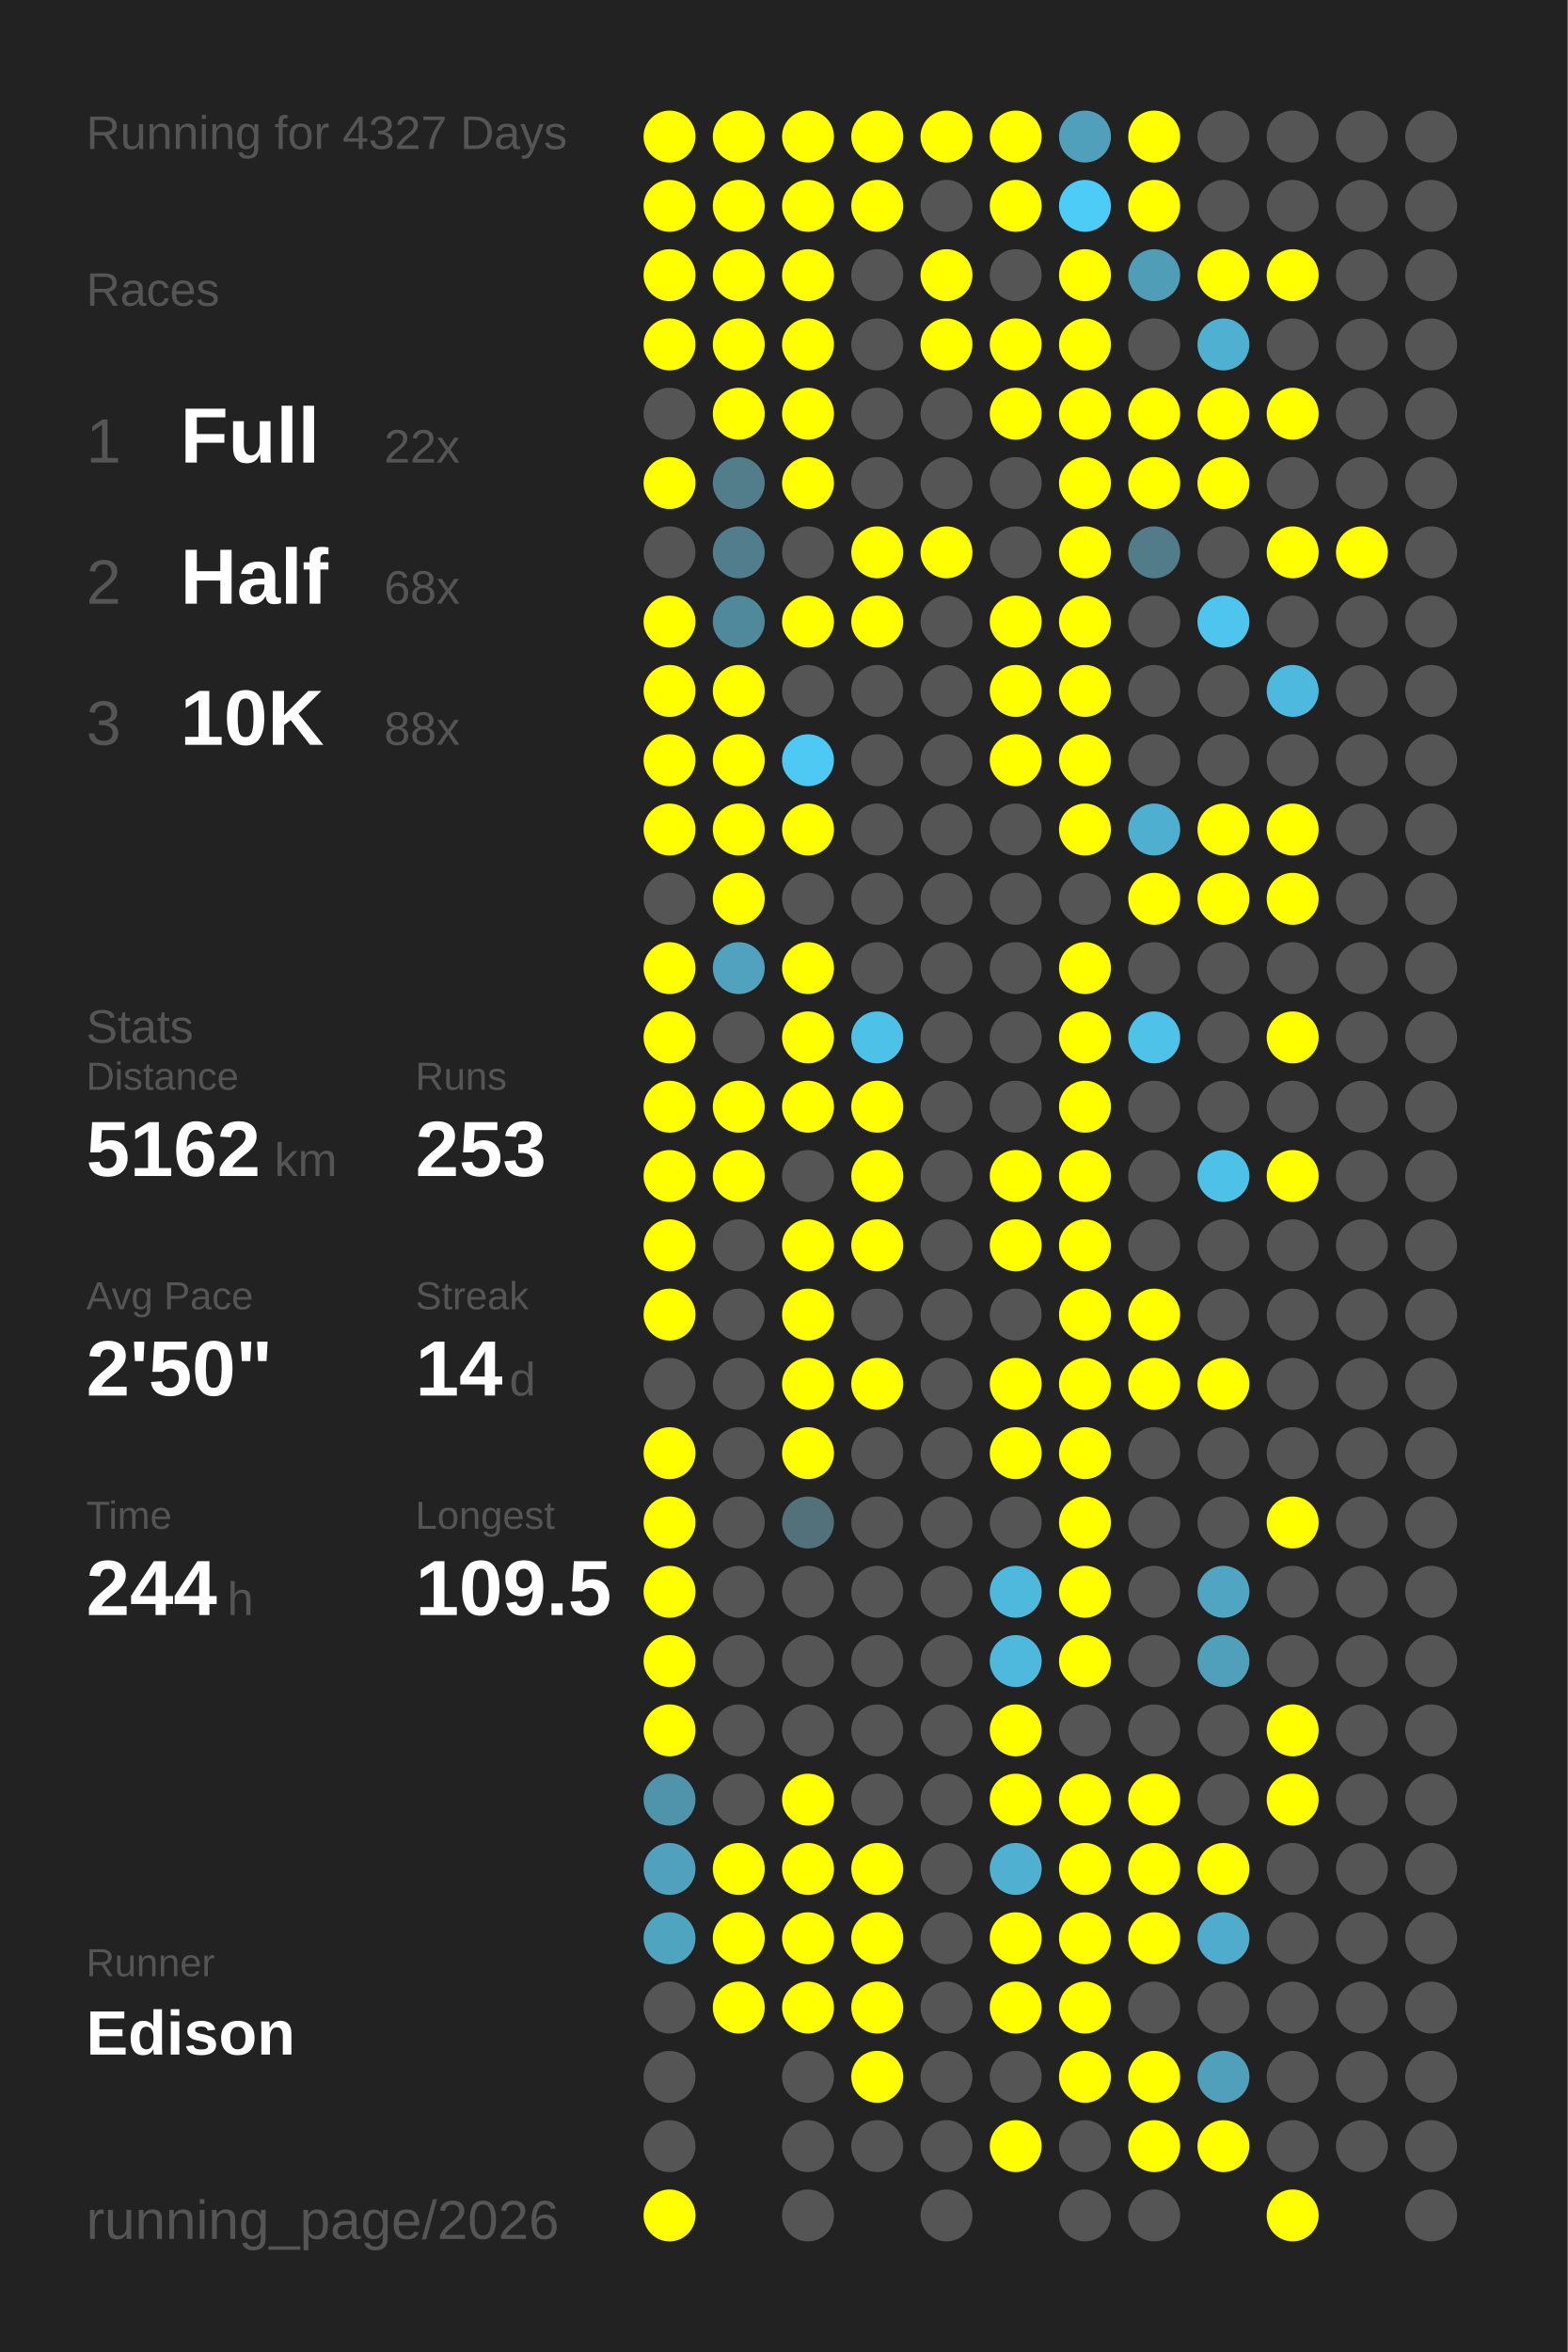
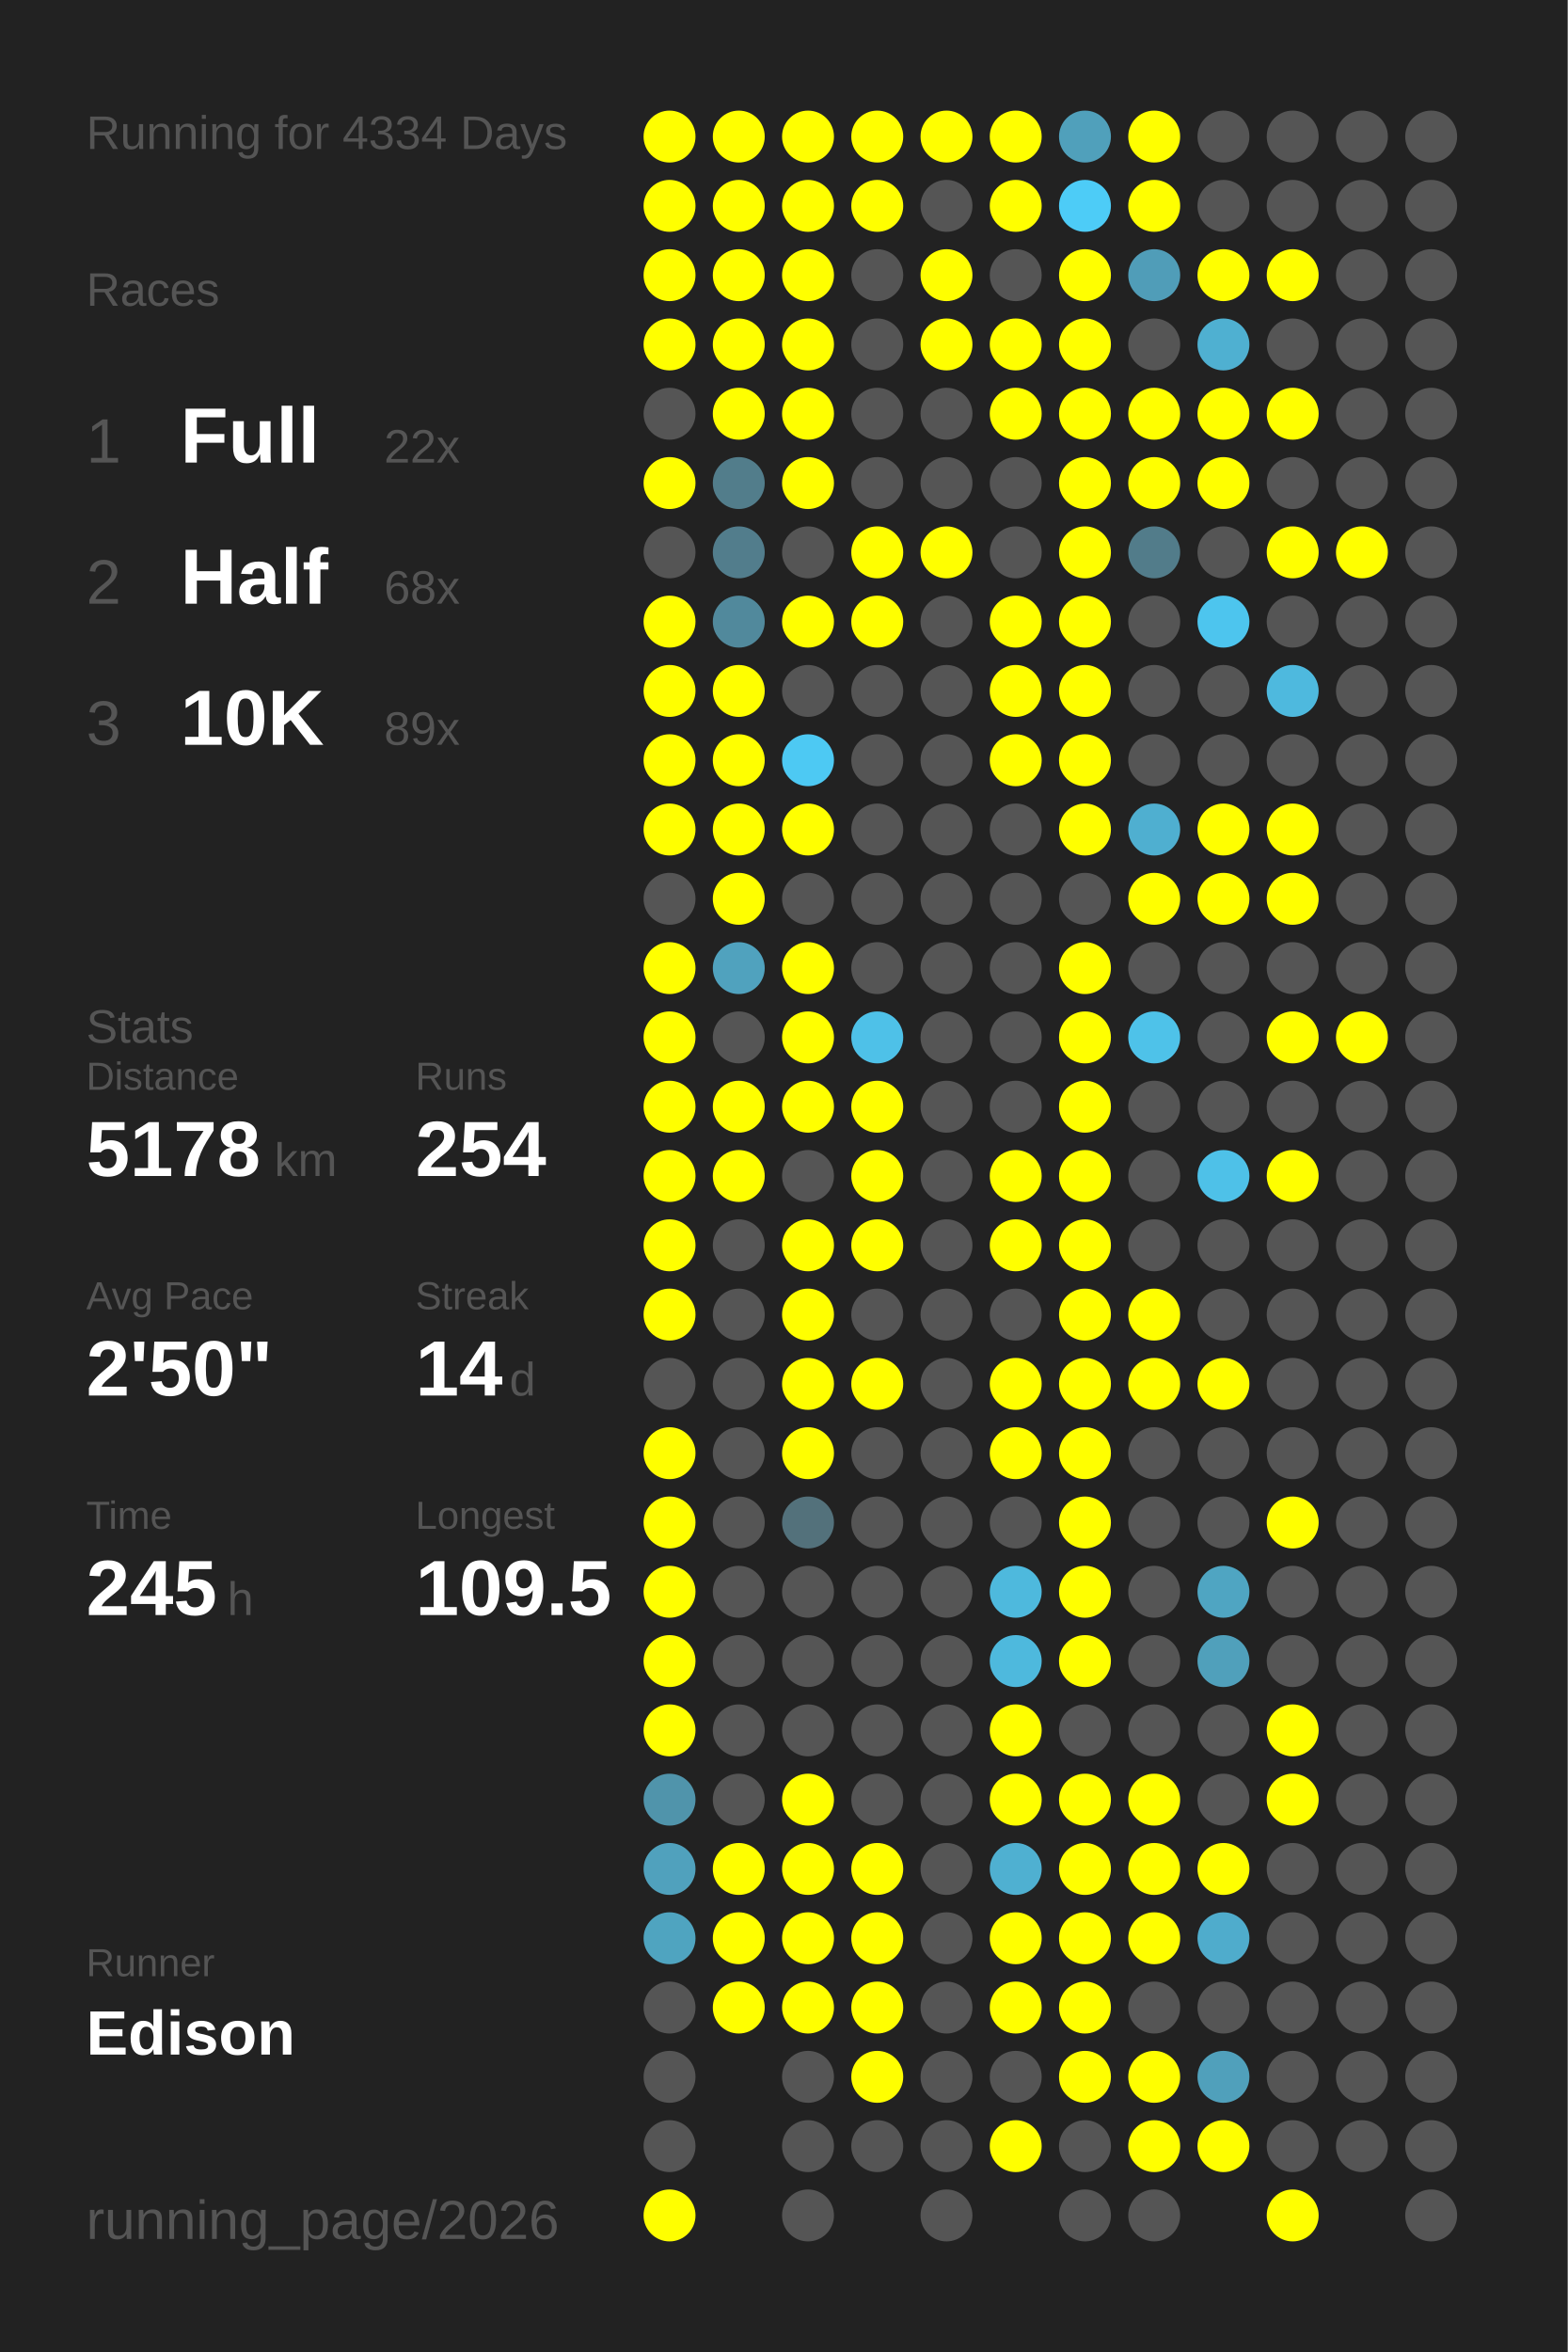
<svg xmlns="http://www.w3.org/2000/svg" baseProfile="full" height="300mm" version="1.1" viewBox="0,0,200,300" width="200mm">
  <defs />
  <rect fill="#222222" height="300" width="200" x="0" y="0" />
-   <text fill="#555555" style="font-size:6px; font-family:Arial;" x="11" y="19">Running for 4327 Days</text>
+   <text fill="#555555" style="font-size:6px; font-family:Arial;" x="11" y="19">Running for 4334 Days</text>
  <text fill="#555555" style="font-size:6px; font-family:Arial;" x="11" y="39">Races</text>
  <text fill="#555555" style="font-size:8px; font-family:Arial;" x="11" y="59">1</text>
  <text fill="#FFFFFF" style="font-size:10px; font-family:Arial; font-weight:bold;" x="23" y="59">Full</text>
  <text fill="#555555" style="font-size:6px; font-family:Arial;" x="49" y="59">22x</text>
  <text fill="#555555" style="font-size:8px; font-family:Arial;" x="11" y="77">2</text>
  <text fill="#FFFFFF" style="font-size:10px; font-family:Arial; font-weight:bold;" x="23" y="77">Half</text>
  <text fill="#555555" style="font-size:6px; font-family:Arial;" x="49" y="77">68x</text>
  <text fill="#555555" style="font-size:8px; font-family:Arial;" x="11" y="95">3</text>
  <text fill="#FFFFFF" style="font-size:10px; font-family:Arial; font-weight:bold;" x="23" y="95">10K</text>
-   <text fill="#555555" style="font-size:6px; font-family:Arial;" x="49" y="95">88x</text>
+   <text fill="#555555" style="font-size:6px; font-family:Arial;" x="49" y="95">89x</text>
  <text fill="#555555" style="font-size:6px; font-family:Arial;" x="11" y="133">Stats</text>
  <text fill="#555555" style="font-size:5px; font-family:Arial;" x="11" y="139">Distance</text>
-   <text fill="#FFFFFF" style="font-size:10px; font-family:Arial; font-weight:bold;" x="11" y="150">5162</text>
+   <text fill="#FFFFFF" style="font-size:10px; font-family:Arial; font-weight:bold;" x="11" y="150">5178</text>
  <text fill="#555555" style="font-size:6px; font-family:Arial;" x="35" y="150">km</text>
  <text fill="#555555" style="font-size:5px; font-family:Arial;" x="53" y="139">Runs</text>
-   <text fill="#FFFFFF" style="font-size:10px; font-family:Arial; font-weight:bold;" x="53" y="150">253</text>
+   <text fill="#FFFFFF" style="font-size:10px; font-family:Arial; font-weight:bold;" x="53" y="150">254</text>
  <text fill="#555555" style="font-size:5px; font-family:Arial;" x="11" y="167">Avg Pace</text>
  <text fill="#FFFFFF" style="font-size:10px; font-family:Arial; font-weight:bold;" x="11" y="178">2'50"</text>
  <text fill="#555555" style="font-size:5px; font-family:Arial;" x="53" y="167">Streak</text>
  <text fill="#FFFFFF" style="font-size:10px; font-family:Arial; font-weight:bold;" x="53" y="178">14</text>
  <text fill="#555555" style="font-size:6px; font-family:Arial;" x="65" y="178">d</text>
  <text fill="#555555" style="font-size:5px; font-family:Arial;" x="11" y="195">Time</text>
-   <text fill="#FFFFFF" style="font-size:10px; font-family:Arial; font-weight:bold;" x="11" y="206">244</text>
+   <text fill="#FFFFFF" style="font-size:10px; font-family:Arial; font-weight:bold;" x="11" y="206">245</text>
  <text fill="#555555" style="font-size:6px; font-family:Arial;" x="29" y="206">h</text>
  <text fill="#555555" style="font-size:5px; font-family:Arial;" x="53" y="195">Longest</text>
  <text fill="#FFFFFF" style="font-size:10px; font-family:Arial; font-weight:bold;" x="53" y="206">109.5</text>
  <text fill="#555555" style="font-size:5px; font-family:Arial;" x="11" y="252.065">Runner</text>
  <text fill="#FFFFFF" style="font-size:8px; font-family:Arial; font-weight:bold;" x="11" y="262.065">Edison</text>
  <text fill="#555555" style="font-size:7px; font-family:Arial;" x="11" y="285.581">running_page/2026</text>
  <circle cx="85.417" cy="17.419" fill="#FFFF00" r="3.312" />
  <circle cx="85.417" cy="26.258" fill="#FFFF00" r="3.312" />
  <circle cx="85.417" cy="35.097" fill="#FFFF00" r="3.312" />
  <circle cx="85.417" cy="43.935" fill="#FFFF00" r="3.312" />
  <circle cx="85.417" cy="52.774" fill="#555555" r="3.312" />
  <circle cx="85.417" cy="61.613" fill="#FFFF00" r="3.312" />
  <circle cx="85.417" cy="70.452" fill="#555555" r="3.312" />
  <circle cx="85.417" cy="79.29" fill="#FFFF00" r="3.312" />
  <circle cx="85.417" cy="88.129" fill="#FFFF00" r="3.312" />
  <circle cx="85.417" cy="96.968" fill="#FFFF00" r="3.312" />
  <circle cx="85.417" cy="105.806" fill="#FFFF00" r="3.312" />
  <circle cx="85.417" cy="114.645" fill="#555555" r="3.312" />
  <circle cx="85.417" cy="123.484" fill="#FFFF00" r="3.312" />
  <circle cx="85.417" cy="132.323" fill="#FFFF00" r="3.312" />
  <circle cx="85.417" cy="141.161" fill="#FFFF00" r="3.312" />
  <circle cx="85.417" cy="150" fill="#FFFF00" r="3.312" />
  <circle cx="85.417" cy="158.839" fill="#FFFF00" r="3.312" />
  <circle cx="85.417" cy="167.677" fill="#FFFF00" r="3.312" />
  <circle cx="85.417" cy="176.516" fill="#555555" r="3.312" />
  <circle cx="85.417" cy="185.355" fill="#FFFF00" r="3.312" />
  <circle cx="85.417" cy="194.194" fill="#FFFF00" r="3.312" />
  <circle cx="85.417" cy="203.032" fill="#FFFF00" r="3.312" />
  <circle cx="85.417" cy="211.871" fill="#FFFF00" r="3.312" />
  <circle cx="85.417" cy="220.71" fill="#FFFF00" r="3.312" />
  <circle cx="85.417" cy="229.548" fill="#5094ab" r="3.312" />
  <circle cx="85.417" cy="238.387" fill="#50a1bd" r="3.312" />
  <circle cx="85.417" cy="247.226" fill="#4fa4c0" r="3.312" />
  <circle cx="85.417" cy="256.065" fill="#555555" r="3.312" />
  <circle cx="85.417" cy="264.903" fill="#555555" r="3.312" />
  <circle cx="85.417" cy="273.742" fill="#555555" r="3.312" />
  <circle cx="85.417" cy="282.581" fill="#FFFF00" r="3.312" />
  <circle cx="94.25" cy="17.419" fill="#FFFF00" r="3.312" />
  <circle cx="94.25" cy="26.258" fill="#FFFF00" r="3.312" />
  <circle cx="94.25" cy="35.097" fill="#FFFF00" r="3.312" />
  <circle cx="94.25" cy="43.935" fill="#FFFF00" r="3.312" />
  <circle cx="94.25" cy="52.774" fill="#FFFF00" r="3.312" />
  <circle cx="94.25" cy="61.613" fill="#527d8b" r="3.312" />
  <circle cx="94.25" cy="70.452" fill="#527d8c" r="3.312" />
  <circle cx="94.25" cy="79.29" fill="#51899c" r="3.312" />
  <circle cx="94.25" cy="88.129" fill="#FFFF00" r="3.312" />
  <circle cx="94.25" cy="96.968" fill="#FFFF00" r="3.312" />
  <circle cx="94.25" cy="105.806" fill="#FFFF00" r="3.312" />
  <circle cx="94.25" cy="114.645" fill="#FFFF00" r="3.312" />
  <circle cx="94.25" cy="123.484" fill="#50a2be" r="3.312" />
  <circle cx="94.25" cy="132.323" fill="#555555" r="3.312" />
  <circle cx="94.25" cy="141.161" fill="#FFFF00" r="3.312" />
  <circle cx="94.25" cy="150" fill="#FFFF00" r="3.312" />
  <circle cx="94.25" cy="158.839" fill="#555555" r="3.312" />
  <circle cx="94.25" cy="167.677" fill="#555555" r="3.312" />
  <circle cx="94.25" cy="176.516" fill="#555555" r="3.312" />
  <circle cx="94.25" cy="185.355" fill="#555555" r="3.312" />
  <circle cx="94.25" cy="194.194" fill="#555555" r="3.312" />
  <circle cx="94.25" cy="203.032" fill="#555555" r="3.312" />
  <circle cx="94.25" cy="211.871" fill="#555555" r="3.312" />
  <circle cx="94.25" cy="220.71" fill="#555555" r="3.312" />
  <circle cx="94.25" cy="229.548" fill="#555555" r="3.312" />
  <circle cx="94.25" cy="238.387" fill="#FFFF00" r="3.312" />
  <circle cx="94.25" cy="247.226" fill="#FFFF00" r="3.312" />
  <circle cx="94.25" cy="256.065" fill="#FFFF00" r="3.312" />
  <circle cx="103.083" cy="17.419" fill="#FFFF00" r="3.312" />
  <circle cx="103.083" cy="26.258" fill="#FFFF00" r="3.312" />
  <circle cx="103.083" cy="35.097" fill="#FFFF00" r="3.312" />
  <circle cx="103.083" cy="43.935" fill="#FFFF00" r="3.312" />
  <circle cx="103.083" cy="52.774" fill="#FFFF00" r="3.312" />
  <circle cx="103.083" cy="61.613" fill="#FFFF00" r="3.312" />
  <circle cx="103.083" cy="70.452" fill="#555555" r="3.312" />
  <circle cx="103.083" cy="79.29" fill="#FFFF00" r="3.312" />
  <circle cx="103.083" cy="88.129" fill="#555555" r="3.312" />
  <circle cx="103.083" cy="96.968" fill="#4dc9f3" r="3.312" />
  <circle cx="103.083" cy="105.806" fill="#FFFF00" r="3.312" />
  <circle cx="103.083" cy="114.645" fill="#555555" r="3.312" />
  <circle cx="103.083" cy="123.484" fill="#FFFF00" r="3.312" />
  <circle cx="103.083" cy="132.323" fill="#FFFF00" r="3.312" />
  <circle cx="103.083" cy="141.161" fill="#FFFF00" r="3.312" />
  <circle cx="103.083" cy="150" fill="#555555" r="3.312" />
  <circle cx="103.083" cy="158.839" fill="#FFFF00" r="3.312" />
  <circle cx="103.083" cy="167.677" fill="#FFFF00" r="3.312" />
  <circle cx="103.083" cy="176.516" fill="#FFFF00" r="3.312" />
  <circle cx="103.083" cy="185.355" fill="#FFFF00" r="3.312" />
  <circle cx="103.083" cy="194.194" fill="#53717b" r="3.312" />
  <circle cx="103.083" cy="203.032" fill="#555555" r="3.312" />
  <circle cx="103.083" cy="211.871" fill="#555555" r="3.312" />
  <circle cx="103.083" cy="220.71" fill="#555555" r="3.312" />
  <circle cx="103.083" cy="229.548" fill="#FFFF00" r="3.312" />
  <circle cx="103.083" cy="238.387" fill="#FFFF00" r="3.312" />
  <circle cx="103.083" cy="247.226" fill="#FFFF00" r="3.312" />
  <circle cx="103.083" cy="256.065" fill="#FFFF00" r="3.312" />
  <circle cx="103.083" cy="264.903" fill="#555555" r="3.312" />
  <circle cx="103.083" cy="273.742" fill="#555555" r="3.312" />
  <circle cx="103.083" cy="282.581" fill="#555555" r="3.312" />
  <circle cx="111.917" cy="17.419" fill="#FFFF00" r="3.312" />
  <circle cx="111.917" cy="26.258" fill="#FFFF00" r="3.312" />
  <circle cx="111.917" cy="35.097" fill="#555555" r="3.312" />
  <circle cx="111.917" cy="43.935" fill="#555555" r="3.312" />
  <circle cx="111.917" cy="52.774" fill="#555555" r="3.312" />
  <circle cx="111.917" cy="61.613" fill="#555555" r="3.312" />
  <circle cx="111.917" cy="70.452" fill="#FFFF00" r="3.312" />
  <circle cx="111.917" cy="79.29" fill="#FFFF00" r="3.312" />
  <circle cx="111.917" cy="88.129" fill="#555555" r="3.312" />
  <circle cx="111.917" cy="96.968" fill="#555555" r="3.312" />
  <circle cx="111.917" cy="105.806" fill="#555555" r="3.312" />
  <circle cx="111.917" cy="114.645" fill="#555555" r="3.312" />
  <circle cx="111.917" cy="123.484" fill="#555555" r="3.312" />
  <circle cx="111.917" cy="132.323" fill="#4ec1e8" r="3.312" />
  <circle cx="111.917" cy="141.161" fill="#FFFF00" r="3.312" />
  <circle cx="111.917" cy="150" fill="#FFFF00" r="3.312" />
  <circle cx="111.917" cy="158.839" fill="#FFFF00" r="3.312" />
  <circle cx="111.917" cy="167.677" fill="#555555" r="3.312" />
  <circle cx="111.917" cy="176.516" fill="#FFFF00" r="3.312" />
  <circle cx="111.917" cy="185.355" fill="#555555" r="3.312" />
  <circle cx="111.917" cy="194.194" fill="#555555" r="3.312" />
  <circle cx="111.917" cy="203.032" fill="#555555" r="3.312" />
  <circle cx="111.917" cy="211.871" fill="#555555" r="3.312" />
  <circle cx="111.917" cy="220.71" fill="#555555" r="3.312" />
  <circle cx="111.917" cy="229.548" fill="#555555" r="3.312" />
  <circle cx="111.917" cy="238.387" fill="#FFFF00" r="3.312" />
  <circle cx="111.917" cy="247.226" fill="#FFFF00" r="3.312" />
  <circle cx="111.917" cy="256.065" fill="#FFFF00" r="3.312" />
  <circle cx="111.917" cy="264.903" fill="#FFFF00" r="3.312" />
  <circle cx="111.917" cy="273.742" fill="#555555" r="3.312" />
  <circle cx="120.75" cy="17.419" fill="#FFFF00" r="3.312" />
  <circle cx="120.75" cy="26.258" fill="#555555" r="3.312" />
  <circle cx="120.75" cy="35.097" fill="#FFFF00" r="3.312" />
  <circle cx="120.75" cy="43.935" fill="#FFFF00" r="3.312" />
  <circle cx="120.75" cy="52.774" fill="#555555" r="3.312" />
  <circle cx="120.75" cy="61.613" fill="#555555" r="3.312" />
  <circle cx="120.75" cy="70.452" fill="#FFFF00" r="3.312" />
  <circle cx="120.75" cy="79.29" fill="#555555" r="3.312" />
  <circle cx="120.75" cy="88.129" fill="#555555" r="3.312" />
  <circle cx="120.75" cy="96.968" fill="#555555" r="3.312" />
  <circle cx="120.75" cy="105.806" fill="#555555" r="3.312" />
  <circle cx="120.75" cy="114.645" fill="#555555" r="3.312" />
  <circle cx="120.75" cy="123.484" fill="#555555" r="3.312" />
  <circle cx="120.75" cy="132.323" fill="#555555" r="3.312" />
  <circle cx="120.75" cy="141.161" fill="#555555" r="3.312" />
  <circle cx="120.75" cy="150" fill="#555555" r="3.312" />
  <circle cx="120.75" cy="158.839" fill="#555555" r="3.312" />
  <circle cx="120.75" cy="167.677" fill="#555555" r="3.312" />
  <circle cx="120.75" cy="176.516" fill="#555555" r="3.312" />
  <circle cx="120.75" cy="185.355" fill="#555555" r="3.312" />
  <circle cx="120.75" cy="194.194" fill="#555555" r="3.312" />
  <circle cx="120.75" cy="203.032" fill="#555555" r="3.312" />
  <circle cx="120.75" cy="211.871" fill="#555555" r="3.312" />
  <circle cx="120.75" cy="220.71" fill="#555555" r="3.312" />
  <circle cx="120.75" cy="229.548" fill="#555555" r="3.312" />
  <circle cx="120.75" cy="238.387" fill="#555555" r="3.312" />
  <circle cx="120.75" cy="247.226" fill="#555555" r="3.312" />
  <circle cx="120.75" cy="256.065" fill="#555555" r="3.312" />
  <circle cx="120.75" cy="264.903" fill="#555555" r="3.312" />
  <circle cx="120.75" cy="273.742" fill="#555555" r="3.312" />
  <circle cx="120.75" cy="282.581" fill="#555555" r="3.312" />
  <circle cx="129.583" cy="17.419" fill="#FFFF00" r="3.312" />
  <circle cx="129.583" cy="26.258" fill="#FFFF00" r="3.312" />
  <circle cx="129.583" cy="35.097" fill="#555555" r="3.312" />
  <circle cx="129.583" cy="43.935" fill="#FFFF00" r="3.312" />
  <circle cx="129.583" cy="52.774" fill="#FFFF00" r="3.312" />
  <circle cx="129.583" cy="61.613" fill="#555555" r="3.312" />
  <circle cx="129.583" cy="70.452" fill="#555555" r="3.312" />
  <circle cx="129.583" cy="79.29" fill="#FFFF00" r="3.312" />
  <circle cx="129.583" cy="88.129" fill="#FFFF00" r="3.312" />
  <circle cx="129.583" cy="96.968" fill="#FFFF00" r="3.312" />
  <circle cx="129.583" cy="105.806" fill="#555555" r="3.312" />
  <circle cx="129.583" cy="114.645" fill="#555555" r="3.312" />
  <circle cx="129.583" cy="123.484" fill="#555555" r="3.312" />
  <circle cx="129.583" cy="132.323" fill="#555555" r="3.312" />
  <circle cx="129.583" cy="141.161" fill="#555555" r="3.312" />
  <circle cx="129.583" cy="150" fill="#FFFF00" r="3.312" />
  <circle cx="129.583" cy="158.839" fill="#FFFF00" r="3.312" />
  <circle cx="129.583" cy="167.677" fill="#555555" r="3.312" />
  <circle cx="129.583" cy="176.516" fill="#FFFF00" r="3.312" />
  <circle cx="129.583" cy="185.355" fill="#FFFF00" r="3.312" />
  <circle cx="129.583" cy="194.194" fill="#555555" r="3.312" />
  <circle cx="129.583" cy="203.032" fill="#4eb9dd" r="3.312" />
  <circle cx="129.583" cy="211.871" fill="#4eb9dd" r="3.312" />
  <circle cx="129.583" cy="220.71" fill="#FFFF00" r="3.312" />
  <circle cx="129.583" cy="229.548" fill="#FFFF00" r="3.312" />
  <circle cx="129.583" cy="238.387" fill="#4fb0d1" r="3.312" />
  <circle cx="129.583" cy="247.226" fill="#FFFF00" r="3.312" />
  <circle cx="129.583" cy="256.065" fill="#FFFF00" r="3.312" />
  <circle cx="129.583" cy="264.903" fill="#555555" r="3.312" />
  <circle cx="129.583" cy="273.742" fill="#FFFF00" r="3.312" />
  <circle cx="138.417" cy="17.419" fill="#50a0bb" r="3.312" />
  <circle cx="138.417" cy="26.258" fill="#4dccf7" r="3.312" />
  <circle cx="138.417" cy="35.097" fill="#FFFF00" r="3.312" />
  <circle cx="138.417" cy="43.935" fill="#FFFF00" r="3.312" />
  <circle cx="138.417" cy="52.774" fill="#FFFF00" r="3.312" />
  <circle cx="138.417" cy="61.613" fill="#FFFF00" r="3.312" />
  <circle cx="138.417" cy="70.452" fill="#FFFF00" r="3.312" />
  <circle cx="138.417" cy="79.29" fill="#FFFF00" r="3.312" />
  <circle cx="138.417" cy="88.129" fill="#FFFF00" r="3.312" />
  <circle cx="138.417" cy="96.968" fill="#FFFF00" r="3.312" />
  <circle cx="138.417" cy="105.806" fill="#FFFF00" r="3.312" />
  <circle cx="138.417" cy="114.645" fill="#555555" r="3.312" />
  <circle cx="138.417" cy="123.484" fill="#FFFF00" r="3.312" />
  <circle cx="138.417" cy="132.323" fill="#FFFF00" r="3.312" />
  <circle cx="138.417" cy="141.161" fill="#FFFF00" r="3.312" />
  <circle cx="138.417" cy="150" fill="#FFFF00" r="3.312" />
  <circle cx="138.417" cy="158.839" fill="#FFFF00" r="3.312" />
  <circle cx="138.417" cy="167.677" fill="#FFFF00" r="3.312" />
  <circle cx="138.417" cy="176.516" fill="#FFFF00" r="3.312" />
  <circle cx="138.417" cy="185.355" fill="#FFFF00" r="3.312" />
  <circle cx="138.417" cy="194.194" fill="#FFFF00" r="3.312" />
  <circle cx="138.417" cy="203.032" fill="#FFFF00" r="3.312" />
  <circle cx="138.417" cy="211.871" fill="#FFFF00" r="3.312" />
  <circle cx="138.417" cy="220.71" fill="#555555" r="3.312" />
  <circle cx="138.417" cy="229.548" fill="#FFFF00" r="3.312" />
  <circle cx="138.417" cy="238.387" fill="#FFFF00" r="3.312" />
  <circle cx="138.417" cy="247.226" fill="#FFFF00" r="3.312" />
  <circle cx="138.417" cy="256.065" fill="#FFFF00" r="3.312" />
  <circle cx="138.417" cy="264.903" fill="#FFFF00" r="3.312" />
  <circle cx="138.417" cy="273.742" fill="#555555" r="3.312" />
  <circle cx="138.417" cy="282.581" fill="#555555" r="3.312" />
  <circle cx="147.25" cy="17.419" fill="#FFFF00" r="3.312" />
  <circle cx="147.25" cy="26.258" fill="#FFFF00" r="3.312" />
  <circle cx="147.25" cy="35.097" fill="#509db8" r="3.312" />
  <circle cx="147.25" cy="43.935" fill="#555555" r="3.312" />
  <circle cx="147.25" cy="52.774" fill="#FFFF00" r="3.312" />
  <circle cx="147.25" cy="61.613" fill="#FFFF00" r="3.312" />
  <circle cx="147.25" cy="70.452" fill="#527c8a" r="3.312" />
  <circle cx="147.25" cy="79.29" fill="#555555" r="3.312" />
  <circle cx="147.25" cy="88.129" fill="#555555" r="3.312" />
  <circle cx="147.25" cy="96.968" fill="#555555" r="3.312" />
  <circle cx="147.25" cy="105.806" fill="#4fafd0" r="3.312" />
  <circle cx="147.25" cy="114.645" fill="#FFFF00" r="3.312" />
  <circle cx="147.25" cy="123.484" fill="#555555" r="3.312" />
  <circle cx="147.25" cy="132.323" fill="#4ec2e9" r="3.312" />
  <circle cx="147.25" cy="141.161" fill="#555555" r="3.312" />
  <circle cx="147.25" cy="150" fill="#555555" r="3.312" />
  <circle cx="147.25" cy="158.839" fill="#555555" r="3.312" />
  <circle cx="147.25" cy="167.677" fill="#FFFF00" r="3.312" />
  <circle cx="147.25" cy="176.516" fill="#FFFF00" r="3.312" />
  <circle cx="147.25" cy="185.355" fill="#555555" r="3.312" />
  <circle cx="147.25" cy="194.194" fill="#555555" r="3.312" />
  <circle cx="147.25" cy="203.032" fill="#555555" r="3.312" />
  <circle cx="147.25" cy="211.871" fill="#555555" r="3.312" />
  <circle cx="147.25" cy="220.71" fill="#555555" r="3.312" />
  <circle cx="147.25" cy="229.548" fill="#FFFF00" r="3.312" />
  <circle cx="147.25" cy="238.387" fill="#FFFF00" r="3.312" />
  <circle cx="147.25" cy="247.226" fill="#FFFF00" r="3.312" />
  <circle cx="147.25" cy="256.065" fill="#555555" r="3.312" />
  <circle cx="147.25" cy="264.903" fill="#FFFF00" r="3.312" />
  <circle cx="147.25" cy="273.742" fill="#FFFF00" r="3.312" />
  <circle cx="147.25" cy="282.581" fill="#555555" r="3.312" />
  <circle cx="156.083" cy="17.419" fill="#555555" r="3.312" />
  <circle cx="156.083" cy="26.258" fill="#555555" r="3.312" />
  <circle cx="156.083" cy="35.097" fill="#FFFF00" r="3.312" />
  <circle cx="156.083" cy="43.935" fill="#4fb0d1" r="3.312" />
  <circle cx="156.083" cy="52.774" fill="#FFFF00" r="3.312" />
  <circle cx="156.083" cy="61.613" fill="#FFFF00" r="3.312" />
  <circle cx="156.083" cy="70.452" fill="#555555" r="3.312" />
  <circle cx="156.083" cy="79.29" fill="#4dc5ee" r="3.312" />
  <circle cx="156.083" cy="88.129" fill="#555555" r="3.312" />
  <circle cx="156.083" cy="96.968" fill="#555555" r="3.312" />
  <circle cx="156.083" cy="105.806" fill="#FFFF00" r="3.312" />
  <circle cx="156.083" cy="114.645" fill="#FFFF00" r="3.312" />
  <circle cx="156.083" cy="123.484" fill="#555555" r="3.312" />
  <circle cx="156.083" cy="132.323" fill="#555555" r="3.312" />
  <circle cx="156.083" cy="141.161" fill="#555555" r="3.312" />
  <circle cx="156.083" cy="150" fill="#4ec1e8" r="3.312" />
  <circle cx="156.083" cy="158.839" fill="#555555" r="3.312" />
  <circle cx="156.083" cy="167.677" fill="#555555" r="3.312" />
  <circle cx="156.083" cy="176.516" fill="#FFFF00" r="3.312" />
  <circle cx="156.083" cy="185.355" fill="#555555" r="3.312" />
  <circle cx="156.083" cy="194.194" fill="#555555" r="3.312" />
  <circle cx="156.083" cy="203.032" fill="#4fa5c2" r="3.312" />
  <circle cx="156.083" cy="211.871" fill="#50a0bb" r="3.312" />
  <circle cx="156.083" cy="220.71" fill="#555555" r="3.312" />
  <circle cx="156.083" cy="229.548" fill="#555555" r="3.312" />
  <circle cx="156.083" cy="238.387" fill="#FFFF00" r="3.312" />
  <circle cx="156.083" cy="247.226" fill="#4faccc" r="3.312" />
  <circle cx="156.083" cy="256.065" fill="#555555" r="3.312" />
  <circle cx="156.083" cy="264.903" fill="#50a0bb" r="3.312" />
  <circle cx="156.083" cy="273.742" fill="#FFFF00" r="3.312" />
  <circle cx="164.917" cy="17.419" fill="#555555" r="3.312" />
  <circle cx="164.917" cy="26.258" fill="#555555" r="3.312" />
  <circle cx="164.917" cy="35.097" fill="#FFFF00" r="3.312" />
  <circle cx="164.917" cy="43.935" fill="#555555" r="3.312" />
  <circle cx="164.917" cy="52.774" fill="#FFFF00" r="3.312" />
  <circle cx="164.917" cy="61.613" fill="#555555" r="3.312" />
  <circle cx="164.917" cy="70.452" fill="#FFFF00" r="3.312" />
  <circle cx="164.917" cy="79.29" fill="#555555" r="3.312" />
  <circle cx="164.917" cy="88.129" fill="#4eb9de" r="3.312" />
  <circle cx="164.917" cy="96.968" fill="#555555" r="3.312" />
  <circle cx="164.917" cy="105.806" fill="#FFFF00" r="3.312" />
  <circle cx="164.917" cy="114.645" fill="#FFFF00" r="3.312" />
  <circle cx="164.917" cy="123.484" fill="#555555" r="3.312" />
  <circle cx="164.917" cy="132.323" fill="#FFFF00" r="3.312" />
  <circle cx="164.917" cy="141.161" fill="#555555" r="3.312" />
  <circle cx="164.917" cy="150" fill="#FFFF00" r="3.312" />
  <circle cx="164.917" cy="158.839" fill="#555555" r="3.312" />
  <circle cx="164.917" cy="167.677" fill="#555555" r="3.312" />
  <circle cx="164.917" cy="176.516" fill="#555555" r="3.312" />
  <circle cx="164.917" cy="185.355" fill="#555555" r="3.312" />
  <circle cx="164.917" cy="194.194" fill="#FFFF00" r="3.312" />
  <circle cx="164.917" cy="203.032" fill="#555555" r="3.312" />
  <circle cx="164.917" cy="211.871" fill="#555555" r="3.312" />
  <circle cx="164.917" cy="220.71" fill="#FFFF00" r="3.312" />
  <circle cx="164.917" cy="229.548" fill="#FFFF00" r="3.312" />
  <circle cx="164.917" cy="238.387" fill="#555555" r="3.312" />
  <circle cx="164.917" cy="247.226" fill="#555555" r="3.312" />
  <circle cx="164.917" cy="256.065" fill="#555555" r="3.312" />
  <circle cx="164.917" cy="264.903" fill="#555555" r="3.312" />
  <circle cx="164.917" cy="273.742" fill="#555555" r="3.312" />
  <circle cx="164.917" cy="282.581" fill="#FFFF00" r="3.312" />
  <circle cx="173.75" cy="17.419" fill="#555555" r="3.312" />
  <circle cx="173.75" cy="26.258" fill="#555555" r="3.312" />
  <circle cx="173.75" cy="35.097" fill="#555555" r="3.312" />
  <circle cx="173.75" cy="43.935" fill="#555555" r="3.312" />
  <circle cx="173.75" cy="52.774" fill="#555555" r="3.312" />
  <circle cx="173.75" cy="61.613" fill="#555555" r="3.312" />
  <circle cx="173.75" cy="70.452" fill="#FFFF00" r="3.312" />
  <circle cx="173.75" cy="79.29" fill="#555555" r="3.312" />
  <circle cx="173.75" cy="88.129" fill="#555555" r="3.312" />
  <circle cx="173.75" cy="96.968" fill="#555555" r="3.312" />
  <circle cx="173.75" cy="105.806" fill="#555555" r="3.312" />
  <circle cx="173.75" cy="114.645" fill="#555555" r="3.312" />
  <circle cx="173.75" cy="123.484" fill="#555555" r="3.312" />
-   <circle cx="173.75" cy="132.323" fill="#555555" r="3.312" />
+   <circle cx="173.75" cy="132.323" fill="#FFFF00" r="3.312" />
  <circle cx="173.75" cy="141.161" fill="#555555" r="3.312" />
  <circle cx="173.75" cy="150" fill="#555555" r="3.312" />
  <circle cx="173.75" cy="158.839" fill="#555555" r="3.312" />
  <circle cx="173.75" cy="167.677" fill="#555555" r="3.312" />
  <circle cx="173.75" cy="176.516" fill="#555555" r="3.312" />
  <circle cx="173.75" cy="185.355" fill="#555555" r="3.312" />
  <circle cx="173.75" cy="194.194" fill="#555555" r="3.312" />
  <circle cx="173.75" cy="203.032" fill="#555555" r="3.312" />
  <circle cx="173.75" cy="211.871" fill="#555555" r="3.312" />
  <circle cx="173.75" cy="220.71" fill="#555555" r="3.312" />
  <circle cx="173.75" cy="229.548" fill="#555555" r="3.312" />
  <circle cx="173.75" cy="238.387" fill="#555555" r="3.312" />
  <circle cx="173.75" cy="247.226" fill="#555555" r="3.312" />
  <circle cx="173.75" cy="256.065" fill="#555555" r="3.312" />
  <circle cx="173.75" cy="264.903" fill="#555555" r="3.312" />
  <circle cx="173.75" cy="273.742" fill="#555555" r="3.312" />
  <circle cx="182.583" cy="17.419" fill="#555555" r="3.312" />
  <circle cx="182.583" cy="26.258" fill="#555555" r="3.312" />
  <circle cx="182.583" cy="35.097" fill="#555555" r="3.312" />
  <circle cx="182.583" cy="43.935" fill="#555555" r="3.312" />
  <circle cx="182.583" cy="52.774" fill="#555555" r="3.312" />
  <circle cx="182.583" cy="61.613" fill="#555555" r="3.312" />
  <circle cx="182.583" cy="70.452" fill="#555555" r="3.312" />
  <circle cx="182.583" cy="79.29" fill="#555555" r="3.312" />
  <circle cx="182.583" cy="88.129" fill="#555555" r="3.312" />
  <circle cx="182.583" cy="96.968" fill="#555555" r="3.312" />
  <circle cx="182.583" cy="105.806" fill="#555555" r="3.312" />
  <circle cx="182.583" cy="114.645" fill="#555555" r="3.312" />
  <circle cx="182.583" cy="123.484" fill="#555555" r="3.312" />
  <circle cx="182.583" cy="132.323" fill="#555555" r="3.312" />
  <circle cx="182.583" cy="141.161" fill="#555555" r="3.312" />
  <circle cx="182.583" cy="150" fill="#555555" r="3.312" />
  <circle cx="182.583" cy="158.839" fill="#555555" r="3.312" />
  <circle cx="182.583" cy="167.677" fill="#555555" r="3.312" />
  <circle cx="182.583" cy="176.516" fill="#555555" r="3.312" />
  <circle cx="182.583" cy="185.355" fill="#555555" r="3.312" />
  <circle cx="182.583" cy="194.194" fill="#555555" r="3.312" />
  <circle cx="182.583" cy="203.032" fill="#555555" r="3.312" />
  <circle cx="182.583" cy="211.871" fill="#555555" r="3.312" />
  <circle cx="182.583" cy="220.71" fill="#555555" r="3.312" />
  <circle cx="182.583" cy="229.548" fill="#555555" r="3.312" />
  <circle cx="182.583" cy="238.387" fill="#555555" r="3.312" />
  <circle cx="182.583" cy="247.226" fill="#555555" r="3.312" />
  <circle cx="182.583" cy="256.065" fill="#555555" r="3.312" />
  <circle cx="182.583" cy="264.903" fill="#555555" r="3.312" />
  <circle cx="182.583" cy="273.742" fill="#555555" r="3.312" />
  <circle cx="182.583" cy="282.581" fill="#555555" r="3.312" />
</svg>
